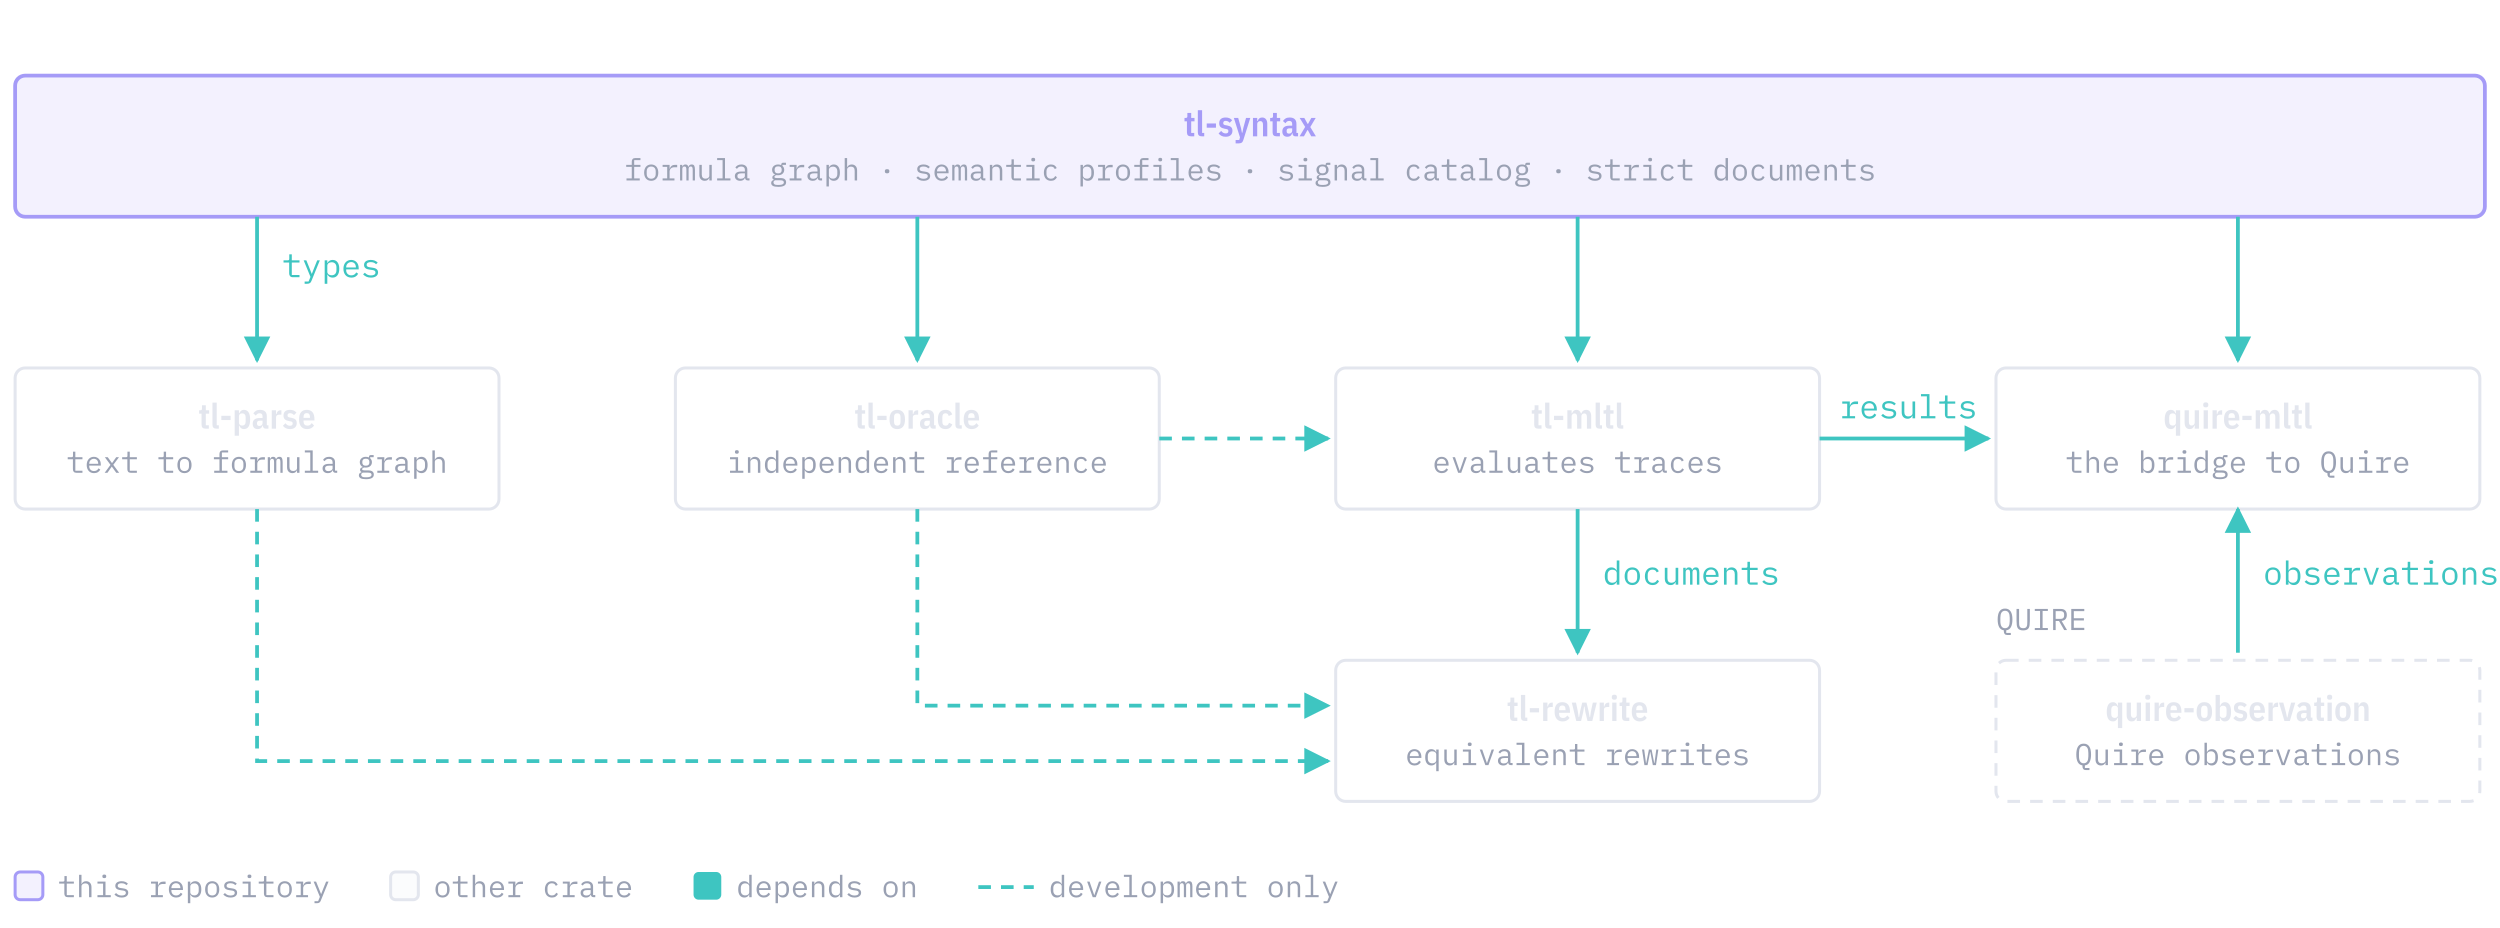
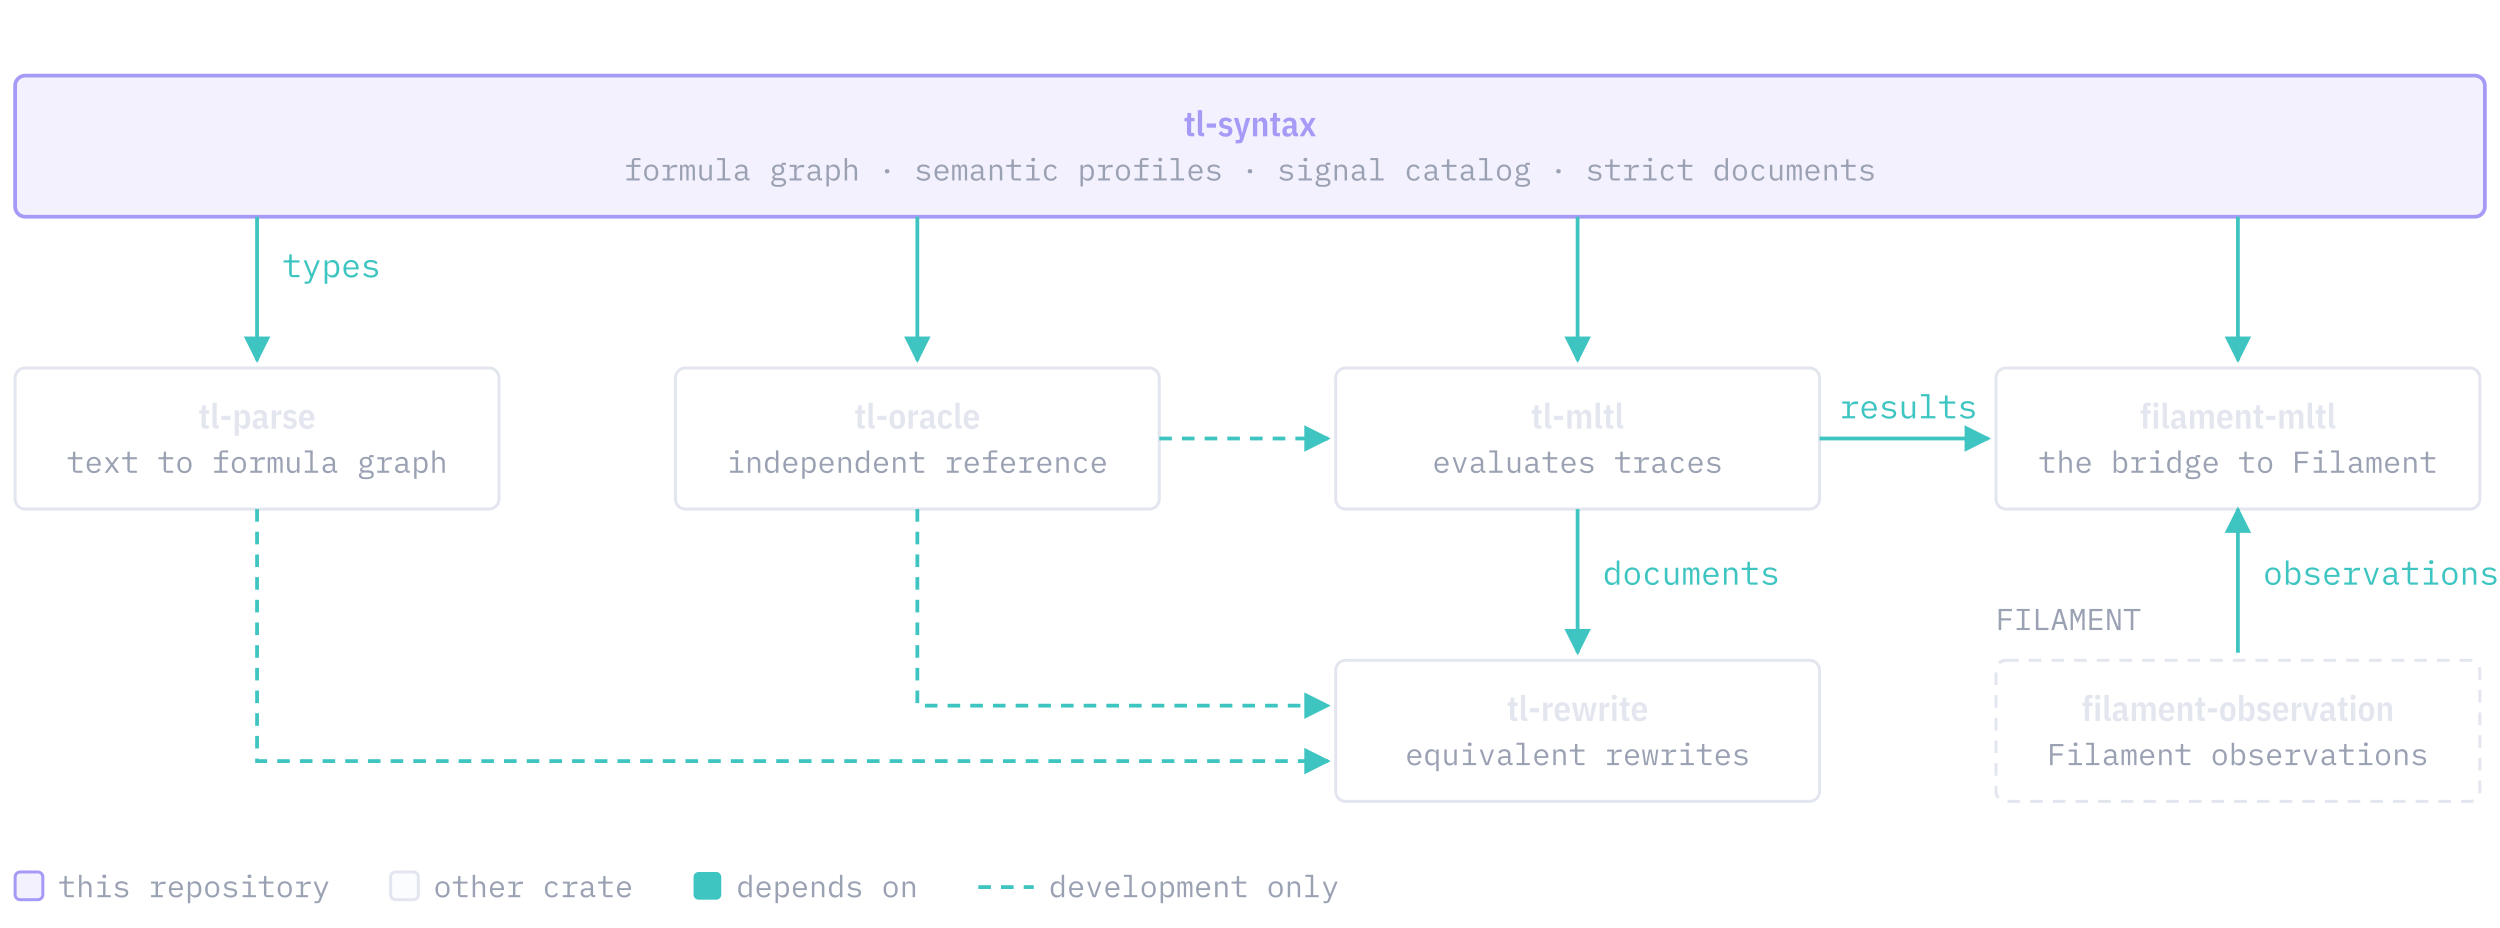
- <svg xmlns="http://www.w3.org/2000/svg" width="992" height="368" viewBox="-6 -6 992 368" role="img" aria-label="The TL crates. tl-syntax defines the formula graph, profiles and signal catalog, and tl-parse, tl-oracle, tl-mltl, tl-rewrite and quire-mltl all depend on it. tl-rewrite depends on tl-mltl. quire-mltl depends on tl-mltl and quire-observation, and is the single bridge to Quire. Dashed lines are development-only: tl-mltl and tl-rewrite test against tl-oracle, and tl-rewrite tests against tl-parse.">
+ <svg xmlns="http://www.w3.org/2000/svg" width="992" height="368" viewBox="-6 -6 992 368" role="img" aria-label="The TL crates. tl-syntax defines the formula graph, profiles and signal catalog, and tl-parse, tl-oracle, tl-mltl, tl-rewrite and filament-mltl all depend on it. tl-rewrite depends on tl-mltl. filament-mltl depends on tl-mltl and filament-observation, and is the single bridge to Filament. Dashed lines are development-only: tl-mltl and tl-rewrite test against tl-oracle, and tl-rewrite tests against tl-parse.">
  <defs>
+     <path id="mono_A" d="M481 0 422 199H177L118 0H31L245 698H356L570 0ZM304 609H295L197 272H402Z" />
    <path id="mono_E" d="M90 0V698H520V625H174V390H508V317H174V73H520V0Z" />
+     <path id="mono_F" d="M90 0V698H530V625H174V390H500V317H174V0Z" />
    <path id="mono_I" d="M84 0V67H258V631H84V698H516V631H342V67H516V0Z" />
-     <path id="mono_Q" d="M491 -164H374Q315 -164 288 -131Q260 -98 260 -46V-9Q207 -2 168 26Q130 53 105 98Q80 144 68 208Q56 271 56 349Q56 434 70 502Q84 569 114 615Q144 661 190 686Q236 710 300 710Q364 710 410 686Q456 661 486 615Q516 569 530 502Q544 434 544 349Q544 192 495 98Q446 5 340 -9V-96H491ZM300 61Q342 61 371 78Q400 94 419 124Q438 154 446 196Q455 239 455 292V406Q455 458 446 501Q438 544 419 574Q400 604 371 620Q342 637 300 637Q258 637 229 620Q200 604 181 574Q162 544 154 501Q145 458 145 406V292Q145 239 154 196Q162 154 181 124Q200 94 229 78Q258 61 300 61Z" />
-     <path id="mono_R" d="M174 0H90V698H344Q441 698 492 645Q543 592 543 497Q543 412 499 361Q455 310 371 302L549 0H455L285 298H174ZM342 369Q395 369 424 396Q454 422 454 471V523Q454 572 424 598Q395 625 342 625H174V369Z" />
-     <path id="mono_U" d="M164 698V279Q164 228 167 188Q170 148 183 120Q196 91 224 76Q251 61 300 61Q349 61 376 76Q404 91 417 120Q430 148 433 188Q436 228 436 279V698H520V299Q520 221 512 163Q505 105 482 66Q458 27 414 8Q371 -12 300 -12Q229 -12 186 8Q142 27 118 66Q95 105 88 163Q80 221 80 299V698Z" />
+     <path id="mono_L" d="M120 0V698H204V73H535V0Z" />
+     <path id="mono_M" d="M455 350V571H447L300 212L153 571H145V350V0H68V698H176L299 390H305L428 698H532V0H455Z" />
+     <path id="mono_N" d="M163 588H156V0H80V698H199L437 110H444V698H520V0H401Z" />
+     <path id="mono_T" d="M342 625V0H258V625H25V698H575V625Z" />
    <path id="mono_a" d="M495 0Q448 0 428 24Q408 48 403 84H398Q381 39 344 14Q306 -12 243 -12Q162 -12 114 30Q66 72 66 145Q66 217 118 256Q171 295 288 295H398V346Q398 403 366 432Q334 460 275 460Q223 460 190 440Q157 419 137 384L83 424Q93 444 110 463Q127 482 152 496Q177 511 209 520Q241 528 280 528Q371 528 424 482Q478 436 478 354V70H550V0ZM257 55Q288 55 314 62Q339 70 358 82Q377 95 388 112Q398 130 398 150V235H288Q216 235 183 215Q150 195 150 157V136Q150 96 178 76Q207 55 257 55Z" />
    <path id="mono_b" d="M95 740H175V432H179Q229 528 338 528Q433 528 486 457Q540 386 540 258Q540 130 486 59Q433 -12 338 -12Q229 -12 179 84H175V0H95ZM307 59Q377 59 416 102Q454 144 454 214V302Q454 372 416 414Q377 457 307 457Q280 457 256 450Q232 443 214 430Q196 416 186 396Q175 377 175 351V165Q175 139 186 120Q196 100 214 86Q232 73 256 66Q280 59 307 59Z" />
    <path id="mono_c" d="M318 -12Q262 -12 218 8Q175 27 145 62Q115 97 100 147Q84 197 84 258Q84 319 100 369Q116 419 146 454Q176 490 219 509Q262 528 317 528Q392 528 439 495Q486 462 508 409L444 375Q430 415 398 437Q365 459 317 459Q282 459 254 448Q227 436 208 415Q189 394 180 365Q170 336 170 302V214Q170 180 180 151Q189 122 208 101Q227 80 255 68Q283 57 319 57Q371 57 405 81Q439 105 459 147L516 108Q493 56 444 22Q396 -12 318 -12Z" />
    <path id="mono_d" d="M425 84H421Q371 -12 262 -12Q167 -12 114 59Q60 130 60 258Q60 386 114 457Q167 528 262 528Q371 528 421 432H425V740H505V0H425ZM293 59Q320 59 344 66Q368 73 386 86Q404 100 414 120Q425 139 425 165V351Q425 377 414 396Q404 416 386 430Q368 443 344 450Q320 457 293 457Q223 457 184 414Q146 372 146 302V214Q146 144 184 102Q223 59 293 59Z" />
    <path id="mono_e" d="M309 -12Q253 -12 208 7Q164 26 132 62Q101 97 84 146Q67 196 67 257Q67 319 84 369Q102 419 133 454Q164 490 208 509Q251 528 304 528Q356 528 398 509Q441 490 471 456Q501 423 517 377Q533 331 533 276V238H151V214Q151 180 162 151Q173 122 194 101Q214 80 244 68Q273 57 309 57Q361 57 399 81Q437 105 457 147L516 107Q493 55 440 22Q386 -12 309 -12ZM304 462Q271 462 243 450Q215 438 194 417Q174 396 162 368Q151 339 151 305V298H447V309Q447 343 436 371Q426 399 408 420Q389 440 362 451Q336 462 304 462Z" />
    <path id="mono_f" d="M83 68H257V448H73V516H257V622Q257 674 284 707Q312 740 371 740H544V672H337V516H544V448H337V68H521V0H83Z" />
    <path id="mono_g" d="M561 -59Q561 -137 496 -174Q431 -212 301 -212Q176 -212 122 -179Q67 -146 67 -84Q67 -42 89 -19Q111 4 151 15V27Q129 38 117 55Q105 72 105 98Q105 138 132 158Q158 178 198 188V192Q150 213 124 254Q97 295 97 350Q97 389 111 422Q125 455 152 478Q178 502 215 515Q252 528 297 528Q355 528 399 507V516Q399 546 413 566Q427 586 461 586H556V516H440V481Q468 457 483 424Q498 391 498 350Q498 311 484 278Q469 245 443 222Q417 198 380 185Q342 172 297 172Q284 172 272 173Q260 174 248 176Q236 174 223 170Q210 165 199 158Q188 150 181 140Q174 130 174 117Q174 94 197 86Q220 79 257 79H371Q471 79 516 42Q561 4 561 -59ZM486 -63Q486 -32 461 -14Q436 5 374 5H195Q143 -16 143 -65Q143 -99 170 -124Q197 -148 260 -148H338Q408 -148 447 -126Q486 -105 486 -63ZM297 234Q357 234 386 262Q414 290 414 336V365Q414 411 386 438Q357 466 297 466Q237 466 209 438Q181 411 181 365V336Q181 290 209 262Q237 234 297 234Z" />
    <path id="mono_h" d="M98 740H178V432H182Q190 451 202 468Q214 486 232 499Q249 512 273 520Q297 528 329 528Q410 528 459 476Q508 425 508 331V0H428V317Q428 388 397 422Q366 457 306 457Q282 457 259 451Q236 445 218 433Q200 421 189 402Q178 383 178 358V0H98Z" />
    <path id="mono_i" d="M332 630Q297 630 283 644Q269 659 269 681V697Q269 719 283 734Q297 748 332 748Q367 748 381 734Q395 719 395 697V681Q395 659 381 644Q367 630 332 630ZM106 68H292V448H106V516H372V68H546V0H106Z" />
    <path id="mono_l" d="M80 68H260V672H80V740H340V68H520V0H80Z" />
    <path id="mono_m" d="M54 0V516H128V456H132Q144 486 166 507Q188 528 231 528Q276 528 298 506Q320 483 325 447H328Q342 482 368 505Q394 528 440 528Q503 528 524 484Q546 440 546 358V0H472V345Q472 411 458 436Q445 462 409 462Q377 462 357 442Q337 421 337 379V0H263V345Q263 411 250 436Q236 462 201 462Q169 462 148 442Q128 421 128 379V0Z" />
    <path id="mono_n" d="M98 0V516H178V432H182Q190 451 202 468Q214 486 232 499Q249 512 273 520Q297 528 329 528Q410 528 459 476Q508 425 508 331V0H428V317Q428 388 397 422Q366 457 306 457Q282 457 259 451Q236 445 218 433Q200 421 189 402Q178 383 178 358V0Z" />
    <path id="mono_o" d="M300 -12Q246 -12 202 7Q159 26 128 62Q98 97 82 146Q66 196 66 258Q66 319 82 369Q98 419 128 454Q159 490 202 509Q246 528 300 528Q354 528 398 509Q441 490 472 454Q502 419 518 369Q534 319 534 258Q534 196 518 146Q502 97 472 62Q441 26 398 7Q354 -12 300 -12ZM300 57Q367 57 408 97Q449 137 449 221V295Q449 379 408 419Q367 459 300 459Q233 459 192 419Q151 379 151 295V221Q151 137 192 97Q233 57 300 57Z" />
    <path id="mono_p" d="M95 516H175V432H179Q229 528 338 528Q433 528 486 457Q540 386 540 258Q540 130 486 59Q433 -12 338 -12Q229 -12 179 84H175V-200H95ZM307 59Q377 59 416 102Q454 144 454 214V302Q454 372 416 414Q377 457 307 457Q280 457 256 450Q232 443 214 430Q196 416 186 396Q175 377 175 351V165Q175 139 186 120Q196 100 214 86Q232 73 256 66Q280 59 307 59Z" />
    <path id="mono_periodcentered" d="M300 235Q259 235 242 252Q226 269 226 295V313Q226 339 242 356Q259 373 300 373Q341 373 358 356Q374 339 374 313V295Q374 269 358 252Q341 235 300 235Z" />
    <path id="mono_q" d="M425 84H421Q371 -12 262 -12Q167 -12 114 59Q60 130 60 258Q60 386 114 457Q167 528 262 528Q371 528 421 432H425V516H505V-200H425ZM293 59Q320 59 344 66Q368 73 386 86Q404 100 414 120Q425 139 425 165V351Q425 377 414 396Q404 416 386 430Q368 443 344 450Q320 457 293 457Q223 457 184 414Q146 372 146 302V214Q146 144 184 102Q223 59 293 59Z" />
    <path id="mono_r" d="M77 68H228V448H77V516H308V386H313Q329 447 374 482Q418 516 487 516H559V436H462Q393 436 350 396Q308 356 308 291V68H469V0H77Z" />
    <path id="mono_s" d="M306 -12Q225 -12 166 16Q108 43 67 89L121 136Q158 97 202 76Q246 55 308 55Q368 55 406 76Q445 98 445 144Q445 164 438 178Q430 191 417 199Q404 207 388 212Q372 216 354 219L273 231Q246 235 214 242Q183 249 157 264Q131 280 114 306Q96 332 96 374Q96 413 112 442Q127 470 155 490Q183 509 221 518Q259 528 304 528Q374 528 426 506Q477 484 514 445L462 396Q453 407 440 418Q426 430 406 440Q387 449 361 455Q335 461 301 461Q240 461 208 440Q175 419 175 379Q175 359 182 346Q190 332 203 324Q216 316 232 312Q249 307 266 304L347 292Q375 288 406 281Q437 274 463 258Q489 243 506 217Q524 191 524 149Q524 72 464 30Q405 -12 306 -12Z" />
    <path id="mono_t" d="M325 0Q266 0 238 33Q211 66 211 118V448H39V516H167Q193 516 204 526Q214 537 214 563V698H291V516H526V448H291V68H526V0Z" />
    <path id="mono_u" d="M422 84H418Q410 65 398 48Q386 30 368 17Q351 4 327 -4Q303 -12 271 -12Q190 -12 141 40Q92 91 92 185V516H172V199Q172 128 203 94Q234 59 294 59Q318 59 341 65Q364 71 382 83Q400 95 411 114Q422 132 422 158V516H502V0H422Z" />
    <path id="mono_v" d="M249 0 64 516H145L219 300L299 67H303L383 300L457 516H536L351 0Z" />
    <path id="mono_w" d="M30 516H101L160 70H169L257 516H345L433 70H442L501 516H570L491 0H387L305 432H297L213 0H109Z" />
    <path id="mono_x" d="M61 0 253 262 66 516H162L240 407L302 321H306L366 407L443 516H535L346 263L540 0H444L357 121L298 203H294L237 121L153 0Z" />
    <path id="mono_y" d="M467 516H547L291 -113Q282 -135 271 -152Q260 -168 245 -178Q230 -189 209 -194Q188 -200 159 -200H83V-132H203L261 10L53 516H135L222 300L299 104H303L380 300Z" />
    <path id="title_a" d="M406 0Q325 0 321 89H309Q299 41 264 14Q229 -12 177 -12Q105 -12 69 28Q33 68 33 140Q33 222 84 262Q135 302 231 302H312V347Q312 393 292 415Q273 437 228 437Q191 437 166 420Q141 402 122 370L51 434Q80 479 124 506Q169 534 238 534Q433 534 433 350V97H479V0ZM223 77Q260 77 286 98Q312 120 312 158V227H239Q155 227 155 162V140Q155 107 173 92Q191 77 223 77Z" />
    <path id="title_b" d="M66 740H187V436H201Q212 480 246 507Q279 534 324 534Q416 534 460 464Q504 395 504 261Q504 127 460 58Q416 -12 324 -12Q279 -12 246 15Q212 42 201 86H187V0H66ZM278 88Q325 88 351 117Q377 146 377 199V323Q377 376 351 405Q325 434 278 434Q237 434 212 414Q187 393 187 356V166Q187 129 212 108Q237 88 278 88Z" />
    <path id="title_c" d="M251 -12Q145 -12 90 54Q34 120 34 261Q34 402 90 468Q145 534 251 534Q328 534 374 499Q419 464 439 403L340 359Q332 397 312 416Q291 436 251 436Q161 436 161 328V194Q161 86 251 86Q293 86 315 106Q337 126 348 168L442 123Q396 -12 251 -12Z" />
    <path id="title_e" d="M263 -12Q212 -12 170 4Q127 21 97 54Q67 88 50 140Q34 191 34 261Q34 402 90 468Q147 534 252 534Q357 534 414 468Q470 402 470 261V232H161V198Q161 146 190 116Q219 86 270 86Q313 86 342 104Q372 123 393 158L459 89Q430 43 381 16Q332 -12 263 -12ZM252 441Q161 441 161 333V307H343V333Q343 441 252 441Z" />
+     <path id="title_f" d="M91 425H22V522H91V603Q91 674 122 707Q154 740 220 740H308V643H212V522H308V425H212V0H91Z" />
    <path id="title_hyphen" d="M50 245V365H312V245Z" />
    <path id="title_i" d="M126 604Q88 604 71 620Q54 637 54 665V685Q54 713 71 730Q88 746 126 746Q164 746 181 730Q198 713 198 685V665Q198 637 181 620Q164 604 126 604ZM66 522H187V0H66Z" />
    <path id="title_l" d="M184 0Q121 0 94 28Q66 56 66 116V740H187V97H247V0Z" />
    <path id="title_m" d="M66 0V522H187V435H201Q232 534 324 534Q422 534 451 431H463Q480 484 516 509Q551 534 602 534Q668 534 705 486Q742 439 742 351V0H621V330Q621 432 548 432Q513 432 488 410Q464 389 464 350V0H343V330Q343 384 325 408Q307 432 271 432Q236 432 212 410Q187 389 187 350V0Z" />
    <path id="title_n" d="M66 0V522H187V435H201Q232 534 326 534Q396 534 434 486Q472 439 472 351V0H351V330Q351 432 275 432Q238 432 212 410Q187 389 187 350V0Z" />
    <path id="title_o" d="M253 -12Q149 -12 92 54Q34 120 34 261Q34 402 92 468Q149 534 253 534Q357 534 414 468Q472 402 472 261Q472 120 414 54Q357 -12 253 -12ZM253 86Q345 86 345 194V328Q345 436 253 436Q161 436 161 328V194Q161 86 253 86Z" />
    <path id="title_p" d="M66 522H187V436H201Q212 480 246 507Q279 534 324 534Q416 534 460 464Q504 395 504 261Q504 127 460 58Q416 -12 324 -12Q279 -12 246 15Q212 42 201 86H187V-200H66ZM278 88Q325 88 351 117Q377 146 377 199V323Q377 376 351 405Q325 434 278 434Q237 434 212 414Q187 393 187 356V166Q187 129 212 108Q237 88 278 88Z" />
-     <path id="title_q" d="M357 86H343Q332 42 298 15Q265 -12 220 -12Q128 -12 84 58Q40 127 40 261Q40 395 84 464Q128 534 220 534Q265 534 298 507Q332 480 343 436H357V522H478V-200H357ZM266 88Q307 88 332 108Q357 129 357 166V356Q357 393 332 414Q307 434 266 434Q219 434 193 405Q167 376 167 323V199Q167 146 193 117Q219 88 266 88Z" />
    <path id="title_r" d="M66 0V522H187V415H201Q210 467 238 494Q267 522 313 522H339V398H299Q242 398 214 380Q187 362 187 317V0Z" />
    <path id="title_s" d="M224 -12Q159 -12 110 12Q61 35 24 82L98 154Q123 119 154 101Q185 83 226 83Q302 83 302 147Q302 172 290 186Q277 201 247 206L198 215Q116 230 79 266Q42 302 42 371Q42 453 90 494Q138 534 226 534Q287 534 332 514Q376 494 409 455L338 384Q318 409 290 424Q261 439 226 439Q156 439 156 376Q156 350 170 336Q184 323 214 318L264 309Q346 294 382 258Q417 223 417 159Q417 78 367 33Q317 -12 224 -12Z" />
    <path id="title_t" d="M210 0Q147 0 119 28Q91 56 91 117V425H22V522H58Q84 522 94 534Q103 546 103 572V664H212V522H306V425H212V97H298V0Z" />
-     <path id="title_u" d="M346 88H332Q302 -12 205 -12Q135 -12 98 36Q60 83 60 172V522H181V192Q181 89 257 89Q294 89 320 111Q346 133 346 172V522H467V0H346Z" />
    <path id="title_v" d="M162 0 8 522H130L205 244L234 103H248L277 244L352 522H469L315 0Z" />
    <path id="title_w" d="M16 522H135L186 278L211 110H223L253 278L311 522H433L492 278L522 110H534L559 278L612 522H724L597 0H461L400 254L377 409H364L340 254L279 0H143Z" />
    <path id="title_x" d="M15 0 173 267 17 522H149L242 354H255L348 522H472L318 264L478 0H345L249 176H236L138 0Z" />
    <path id="title_y" d="M353 522H474L275 -109Q258 -162 227 -181Q196 -200 140 -200H58V-103H161L182 -29L8 522H131L209 240L237 103H249L277 241Z" />
    <marker id="ah-model" viewBox="0 0 10 10" refX="9" refY="5" markerWidth="7" markerHeight="7" orient="auto-start-reverse">
      <path d="M0,0 L10,5 L0,10 z" fill="#3ec5c1" />
    </marker>
  </defs>
  <g fill="#9aa1b3" transform="translate(786,244) scale(0.012,-0.012)">
-     <use href="#mono_Q" x="0" />
-     <use href="#mono_U" x="600" />
-     <use href="#mono_I" x="1200" />
-     <use href="#mono_R" x="1800" />
-     <use href="#mono_E" x="2400" />
+     <use href="#mono_F" x="0" />
+     <use href="#mono_I" x="600" />
+     <use href="#mono_L" x="1200" />
+     <use href="#mono_A" x="1800" />
+     <use href="#mono_M" x="2400" />
+     <use href="#mono_E" x="3000" />
+     <use href="#mono_N" x="3600" />
+     <use href="#mono_T" x="4200" />
  </g>
  <rect x="0" y="24" width="980" height="56" rx="4" stroke="#a59bf7" stroke-width="1.5" fill="#a59bf7" fill-opacity="0.14" />
  <g fill="#a59bf7" transform="translate(463.7,48.1) scale(0.014,-0.014)">
    <use href="#title_t" x="0" />
    <use href="#title_l" x="334" />
    <use href="#title_hyphen" x="602" />
    <use href="#title_s" x="964" />
    <use href="#title_y" x="1413" />
    <use href="#title_n" x="1896" />
    <use href="#title_t" x="2428" />
    <use href="#title_a" x="2762" />
    <use href="#title_x" x="3269" />
  </g>
  <g fill="#9aa1b3" transform="translate(241.6,65.6) scale(0.012,-0.012)">
    <use href="#mono_f" x="0" />
    <use href="#mono_o" x="600" />
    <use href="#mono_r" x="1200" />
    <use href="#mono_m" x="1800" />
    <use href="#mono_u" x="2400" />
    <use href="#mono_l" x="3000" />
    <use href="#mono_a" x="3600" />
    <use href="#mono_g" x="4800" />
    <use href="#mono_r" x="5400" />
    <use href="#mono_a" x="6000" />
    <use href="#mono_p" x="6600" />
    <use href="#mono_h" x="7200" />
    <use href="#mono_periodcentered" x="8400" />
    <use href="#mono_s" x="9600" />
    <use href="#mono_e" x="10200" />
    <use href="#mono_m" x="10800" />
    <use href="#mono_a" x="11400" />
    <use href="#mono_n" x="12000" />
    <use href="#mono_t" x="12600" />
    <use href="#mono_i" x="13200" />
    <use href="#mono_c" x="13800" />
    <use href="#mono_p" x="15000" />
    <use href="#mono_r" x="15600" />
    <use href="#mono_o" x="16200" />
    <use href="#mono_f" x="16800" />
    <use href="#mono_i" x="17400" />
    <use href="#mono_l" x="18000" />
    <use href="#mono_e" x="18600" />
    <use href="#mono_s" x="19200" />
    <use href="#mono_periodcentered" x="20400" />
    <use href="#mono_s" x="21600" />
    <use href="#mono_i" x="22200" />
    <use href="#mono_g" x="22800" />
    <use href="#mono_n" x="23400" />
    <use href="#mono_a" x="24000" />
    <use href="#mono_l" x="24600" />
    <use href="#mono_c" x="25800" />
    <use href="#mono_a" x="26400" />
    <use href="#mono_t" x="27000" />
    <use href="#mono_a" x="27600" />
    <use href="#mono_l" x="28200" />
    <use href="#mono_o" x="28800" />
    <use href="#mono_g" x="29400" />
    <use href="#mono_periodcentered" x="30600" />
    <use href="#mono_s" x="31800" />
    <use href="#mono_t" x="32400" />
    <use href="#mono_r" x="33000" />
    <use href="#mono_i" x="33600" />
    <use href="#mono_c" x="34200" />
    <use href="#mono_t" x="34800" />
    <use href="#mono_d" x="36000" />
    <use href="#mono_o" x="36600" />
    <use href="#mono_c" x="37200" />
    <use href="#mono_u" x="37800" />
    <use href="#mono_m" x="38400" />
    <use href="#mono_e" x="39000" />
    <use href="#mono_n" x="39600" />
    <use href="#mono_t" x="40200" />
    <use href="#mono_s" x="40800" />
  </g>
  <rect x="0" y="140" width="192" height="56" rx="4" stroke="#e3e6ee" stroke-width="1.2" fill="none" />
  <g fill="#e3e6ee" transform="translate(72.7,164.1) scale(0.014,-0.014)">
    <use href="#title_t" x="0" />
    <use href="#title_l" x="334" />
    <use href="#title_hyphen" x="602" />
    <use href="#title_p" x="964" />
    <use href="#title_a" x="1508" />
    <use href="#title_r" x="2015" />
    <use href="#title_s" x="2372" />
    <use href="#title_e" x="2821" />
  </g>
  <g fill="#9aa1b3" transform="translate(20.4,181.6) scale(0.012,-0.012)">
    <use href="#mono_t" x="0" />
    <use href="#mono_e" x="600" />
    <use href="#mono_x" x="1200" />
    <use href="#mono_t" x="1800" />
    <use href="#mono_t" x="3000" />
    <use href="#mono_o" x="3600" />
    <use href="#mono_f" x="4800" />
    <use href="#mono_o" x="5400" />
    <use href="#mono_r" x="6000" />
    <use href="#mono_m" x="6600" />
    <use href="#mono_u" x="7200" />
    <use href="#mono_l" x="7800" />
    <use href="#mono_a" x="8400" />
    <use href="#mono_g" x="9600" />
    <use href="#mono_r" x="10200" />
    <use href="#mono_a" x="10800" />
    <use href="#mono_p" x="11400" />
    <use href="#mono_h" x="12000" />
  </g>
  <rect x="262" y="140" width="192" height="56" rx="4" stroke="#e3e6ee" stroke-width="1.2" fill="none" />
  <g fill="#e3e6ee" transform="translate(333,164.1) scale(0.014,-0.014)">
    <use href="#title_t" x="0" />
    <use href="#title_l" x="334" />
    <use href="#title_hyphen" x="602" />
    <use href="#title_o" x="964" />
    <use href="#title_r" x="1470" />
    <use href="#title_a" x="1827" />
    <use href="#title_c" x="2334" />
    <use href="#title_l" x="2798" />
    <use href="#title_e" x="3066" />
  </g>
  <g fill="#9aa1b3" transform="translate(282.4,181.6) scale(0.012,-0.012)">
    <use href="#mono_i" x="0" />
    <use href="#mono_n" x="600" />
    <use href="#mono_d" x="1200" />
    <use href="#mono_e" x="1800" />
    <use href="#mono_p" x="2400" />
    <use href="#mono_e" x="3000" />
    <use href="#mono_n" x="3600" />
    <use href="#mono_d" x="4200" />
    <use href="#mono_e" x="4800" />
    <use href="#mono_n" x="5400" />
    <use href="#mono_t" x="6000" />
    <use href="#mono_r" x="7200" />
    <use href="#mono_e" x="7800" />
    <use href="#mono_f" x="8400" />
    <use href="#mono_e" x="9000" />
    <use href="#mono_r" x="9600" />
    <use href="#mono_e" x="10200" />
    <use href="#mono_n" x="10800" />
    <use href="#mono_c" x="11400" />
    <use href="#mono_e" x="12000" />
  </g>
  <rect x="524" y="140" width="192" height="56" rx="4" stroke="#e3e6ee" stroke-width="1.2" fill="none" />
  <g fill="#e3e6ee" transform="translate(601.5,164.1) scale(0.014,-0.014)">
    <use href="#title_t" x="0" />
    <use href="#title_l" x="334" />
    <use href="#title_hyphen" x="602" />
    <use href="#title_m" x="964" />
    <use href="#title_l" x="1766" />
    <use href="#title_t" x="2034" />
    <use href="#title_l" x="2368" />
  </g>
  <g fill="#9aa1b3" transform="translate(562.4,181.6) scale(0.012,-0.012)">
    <use href="#mono_e" x="0" />
    <use href="#mono_v" x="600" />
    <use href="#mono_a" x="1200" />
    <use href="#mono_l" x="1800" />
    <use href="#mono_u" x="2400" />
    <use href="#mono_a" x="3000" />
    <use href="#mono_t" x="3600" />
    <use href="#mono_e" x="4200" />
    <use href="#mono_s" x="4800" />
    <use href="#mono_t" x="6000" />
    <use href="#mono_r" x="6600" />
    <use href="#mono_a" x="7200" />
    <use href="#mono_c" x="7800" />
    <use href="#mono_e" x="8400" />
    <use href="#mono_s" x="9000" />
  </g>
  <rect x="786" y="140" width="192" height="56" rx="4" stroke="#e3e6ee" stroke-width="1.2" fill="none" />
-   <g fill="#e3e6ee" transform="translate(852.4,164.1) scale(0.014,-0.014)">
-     <use href="#title_q" x="0" />
-     <use href="#title_u" x="544" />
-     <use href="#title_i" x="1077" />
-     <use href="#title_r" x="1329" />
-     <use href="#title_e" x="1686" />
-     <use href="#title_hyphen" x="2191" />
-     <use href="#title_m" x="2553" />
-     <use href="#title_l" x="3355" />
-     <use href="#title_t" x="3623" />
-     <use href="#title_l" x="3957" />
-   </g>
-   <g fill="#9aa1b3" transform="translate(813.6,181.6) scale(0.012,-0.012)">
+   <g fill="#e3e6ee" transform="translate(843.1,164.1) scale(0.014,-0.014)">
+     <use href="#title_f" x="0" />
+     <use href="#title_i" x="328" />
+     <use href="#title_l" x="580" />
+     <use href="#title_a" x="848" />
+     <use href="#title_m" x="1355" />
+     <use href="#title_e" x="2157" />
+     <use href="#title_n" x="2662" />
+     <use href="#title_t" x="3194" />
+     <use href="#title_hyphen" x="3528" />
+     <use href="#title_m" x="3890" />
+     <use href="#title_l" x="4692" />
+     <use href="#title_t" x="4960" />
+     <use href="#title_l" x="5294" />
+   </g>
+   <g fill="#9aa1b3" transform="translate(802.8,181.6) scale(0.012,-0.012)">
    <use href="#mono_t" x="0" />
    <use href="#mono_h" x="600" />
    <use href="#mono_e" x="1200" />
    <use href="#mono_b" x="2400" />
    <use href="#mono_r" x="3000" />
    <use href="#mono_i" x="3600" />
    <use href="#mono_d" x="4200" />
    <use href="#mono_g" x="4800" />
    <use href="#mono_e" x="5400" />
    <use href="#mono_t" x="6600" />
    <use href="#mono_o" x="7200" />
-     <use href="#mono_Q" x="8400" />
-     <use href="#mono_u" x="9000" />
-     <use href="#mono_i" x="9600" />
-     <use href="#mono_r" x="10200" />
-     <use href="#mono_e" x="10800" />
+     <use href="#mono_F" x="8400" />
+     <use href="#mono_i" x="9000" />
+     <use href="#mono_l" x="9600" />
+     <use href="#mono_a" x="10200" />
+     <use href="#mono_m" x="10800" />
+     <use href="#mono_e" x="11400" />
+     <use href="#mono_n" x="12000" />
+     <use href="#mono_t" x="12600" />
  </g>
  <rect x="524" y="256" width="192" height="56" rx="4" stroke="#e3e6ee" stroke-width="1.2" fill="none" />
  <g fill="#e3e6ee" transform="translate(591.9,280.1) scale(0.014,-0.014)">
    <use href="#title_t" x="0" />
    <use href="#title_l" x="334" />
    <use href="#title_hyphen" x="602" />
    <use href="#title_r" x="964" />
    <use href="#title_e" x="1321" />
    <use href="#title_w" x="1826" />
    <use href="#title_r" x="2565" />
    <use href="#title_i" x="2922" />
    <use href="#title_t" x="3174" />
    <use href="#title_e" x="3508" />
  </g>
  <g fill="#9aa1b3" transform="translate(551.6,297.6) scale(0.012,-0.012)">
    <use href="#mono_e" x="0" />
    <use href="#mono_q" x="600" />
    <use href="#mono_u" x="1200" />
    <use href="#mono_i" x="1800" />
    <use href="#mono_v" x="2400" />
    <use href="#mono_a" x="3000" />
    <use href="#mono_l" x="3600" />
    <use href="#mono_e" x="4200" />
    <use href="#mono_n" x="4800" />
    <use href="#mono_t" x="5400" />
    <use href="#mono_r" x="6600" />
    <use href="#mono_e" x="7200" />
    <use href="#mono_w" x="7800" />
    <use href="#mono_r" x="8400" />
    <use href="#mono_i" x="9000" />
    <use href="#mono_t" x="9600" />
    <use href="#mono_e" x="10200" />
    <use href="#mono_s" x="10800" />
  </g>
  <rect x="786" y="256" width="192" height="56" rx="4" stroke="#e3e6ee" stroke-width="1.2" fill="none" stroke-dasharray="5 4" />
-   <g fill="#e3e6ee" transform="translate(829.4,280.1) scale(0.014,-0.014)">
-     <use href="#title_q" x="0" />
-     <use href="#title_u" x="544" />
-     <use href="#title_i" x="1077" />
-     <use href="#title_r" x="1329" />
-     <use href="#title_e" x="1686" />
-     <use href="#title_hyphen" x="2191" />
-     <use href="#title_o" x="2553" />
-     <use href="#title_b" x="3059" />
-     <use href="#title_s" x="3603" />
-     <use href="#title_e" x="4052" />
-     <use href="#title_r" x="4557" />
-     <use href="#title_v" x="4914" />
-     <use href="#title_a" x="5390" />
-     <use href="#title_t" x="5897" />
-     <use href="#title_i" x="6231" />
-     <use href="#title_o" x="6483" />
-     <use href="#title_n" x="6989" />
-   </g>
-   <g fill="#9aa1b3" transform="translate(817.2,297.6) scale(0.012,-0.012)">
-     <use href="#mono_Q" x="0" />
-     <use href="#mono_u" x="600" />
-     <use href="#mono_i" x="1200" />
-     <use href="#mono_r" x="1800" />
-     <use href="#mono_e" x="2400" />
-     <use href="#mono_o" x="3600" />
-     <use href="#mono_b" x="4200" />
-     <use href="#mono_s" x="4800" />
-     <use href="#mono_e" x="5400" />
-     <use href="#mono_r" x="6000" />
-     <use href="#mono_v" x="6600" />
-     <use href="#mono_a" x="7200" />
-     <use href="#mono_t" x="7800" />
-     <use href="#mono_i" x="8400" />
-     <use href="#mono_o" x="9000" />
-     <use href="#mono_n" x="9600" />
-     <use href="#mono_s" x="10200" />
+   <g fill="#e3e6ee" transform="translate(820,280.1) scale(0.014,-0.014)">
+     <use href="#title_f" x="0" />
+     <use href="#title_i" x="328" />
+     <use href="#title_l" x="580" />
+     <use href="#title_a" x="848" />
+     <use href="#title_m" x="1355" />
+     <use href="#title_e" x="2157" />
+     <use href="#title_n" x="2662" />
+     <use href="#title_t" x="3194" />
+     <use href="#title_hyphen" x="3528" />
+     <use href="#title_o" x="3890" />
+     <use href="#title_b" x="4396" />
+     <use href="#title_s" x="4940" />
+     <use href="#title_e" x="5389" />
+     <use href="#title_r" x="5894" />
+     <use href="#title_v" x="6251" />
+     <use href="#title_a" x="6727" />
+     <use href="#title_t" x="7234" />
+     <use href="#title_i" x="7568" />
+     <use href="#title_o" x="7820" />
+     <use href="#title_n" x="8326" />
+   </g>
+   <g fill="#9aa1b3" transform="translate(806.4,297.6) scale(0.012,-0.012)">
+     <use href="#mono_F" x="0" />
+     <use href="#mono_i" x="600" />
+     <use href="#mono_l" x="1200" />
+     <use href="#mono_a" x="1800" />
+     <use href="#mono_m" x="2400" />
+     <use href="#mono_e" x="3000" />
+     <use href="#mono_n" x="3600" />
+     <use href="#mono_t" x="4200" />
+     <use href="#mono_o" x="5400" />
+     <use href="#mono_b" x="6000" />
+     <use href="#mono_s" x="6600" />
+     <use href="#mono_e" x="7200" />
+     <use href="#mono_r" x="7800" />
+     <use href="#mono_v" x="8400" />
+     <use href="#mono_a" x="9000" />
+     <use href="#mono_t" x="9600" />
+     <use href="#mono_i" x="10200" />
+     <use href="#mono_o" x="10800" />
+     <use href="#mono_n" x="11400" />
+     <use href="#mono_s" x="12000" />
  </g>
  <path d="M96,80 L96,137" fill="none" stroke="#3ec5c1" stroke-width="1.5" marker-end="url(#ah-model)" />
  <path d="M358,80 L358,137" fill="none" stroke="#3ec5c1" stroke-width="1.5" marker-end="url(#ah-model)" />
  <path d="M620,80 L620,137" fill="none" stroke="#3ec5c1" stroke-width="1.5" marker-end="url(#ah-model)" />
  <path d="M882,80 L882,137" fill="none" stroke="#3ec5c1" stroke-width="1.5" marker-end="url(#ah-model)" />
  <g fill="#3ec5c1" transform="translate(106,104) scale(0.013,-0.013)">
    <use href="#mono_t" x="0" />
    <use href="#mono_y" x="600" />
    <use href="#mono_p" x="1200" />
    <use href="#mono_e" x="1800" />
    <use href="#mono_s" x="2400" />
  </g>
  <path d="M620,196 L620,253" fill="none" stroke="#3ec5c1" stroke-width="1.5" marker-end="url(#ah-model)" />
  <g fill="#3ec5c1" transform="translate(630,226) scale(0.013,-0.013)">
    <use href="#mono_d" x="0" />
    <use href="#mono_o" x="600" />
    <use href="#mono_c" x="1200" />
    <use href="#mono_u" x="1800" />
    <use href="#mono_m" x="2400" />
    <use href="#mono_e" x="3000" />
    <use href="#mono_n" x="3600" />
    <use href="#mono_t" x="4200" />
    <use href="#mono_s" x="4800" />
  </g>
  <path d="M716,168 L783,168" fill="none" stroke="#3ec5c1" stroke-width="1.5" marker-end="url(#ah-model)" />
  <g fill="#3ec5c1" transform="translate(724,160) scale(0.013,-0.013)">
    <use href="#mono_r" x="0" />
    <use href="#mono_e" x="600" />
    <use href="#mono_s" x="1200" />
    <use href="#mono_u" x="1800" />
    <use href="#mono_l" x="2400" />
    <use href="#mono_t" x="3000" />
    <use href="#mono_s" x="3600" />
  </g>
  <path d="M882,253 L882,196" fill="none" stroke="#3ec5c1" stroke-width="1.5" marker-end="url(#ah-model)" />
  <g fill="#3ec5c1" transform="translate(892,226) scale(0.013,-0.013)">
    <use href="#mono_o" x="0" />
    <use href="#mono_b" x="600" />
    <use href="#mono_s" x="1200" />
    <use href="#mono_e" x="1800" />
    <use href="#mono_r" x="2400" />
    <use href="#mono_v" x="3000" />
    <use href="#mono_a" x="3600" />
    <use href="#mono_t" x="4200" />
    <use href="#mono_i" x="4800" />
    <use href="#mono_o" x="5400" />
    <use href="#mono_n" x="6000" />
    <use href="#mono_s" x="6600" />
  </g>
  <path d="M454,168 L521,168" fill="none" stroke="#3ec5c1" stroke-width="1.5" stroke-dasharray="5 4" marker-end="url(#ah-model)" />
  <path d="M358,196 L358,274 L521,274" fill="none" stroke="#3ec5c1" stroke-width="1.5" stroke-dasharray="5 4" marker-end="url(#ah-model)" />
  <path d="M96,196 L96,296 L521,296" fill="none" stroke="#3ec5c1" stroke-width="1.5" stroke-dasharray="5 4" marker-end="url(#ah-model)" />
  <rect x="0" y="340" width="11" height="11" rx="2" stroke="#a59bf7" stroke-width="1.2" fill="#a59bf7" fill-opacity="0.14" />
  <g fill="#9aa1b3" transform="translate(17,350) scale(0.012,-0.012)">
    <use href="#mono_t" x="0" />
    <use href="#mono_h" x="600" />
    <use href="#mono_i" x="1200" />
    <use href="#mono_s" x="1800" />
    <use href="#mono_r" x="3000" />
    <use href="#mono_e" x="3600" />
    <use href="#mono_p" x="4200" />
    <use href="#mono_o" x="4800" />
    <use href="#mono_s" x="5400" />
    <use href="#mono_i" x="6000" />
    <use href="#mono_t" x="6600" />
    <use href="#mono_o" x="7200" />
    <use href="#mono_r" x="7800" />
    <use href="#mono_y" x="8400" />
  </g>
  <rect x="149" y="340" width="11" height="11" rx="2" stroke="#e3e6ee" stroke-width="1.2" fill="#e3e6ee" fill-opacity="0.14" />
  <g fill="#9aa1b3" transform="translate(166,350) scale(0.012,-0.012)">
    <use href="#mono_o" x="0" />
    <use href="#mono_t" x="600" />
    <use href="#mono_h" x="1200" />
    <use href="#mono_e" x="1800" />
    <use href="#mono_r" x="2400" />
    <use href="#mono_c" x="3600" />
    <use href="#mono_r" x="4200" />
    <use href="#mono_a" x="4800" />
    <use href="#mono_t" x="5400" />
    <use href="#mono_e" x="6000" />
  </g>
  <rect x="269.2" y="340" width="11" height="11" rx="2" fill="#3ec5c1" fill-opacity="1" />
  <g fill="#9aa1b3" transform="translate(286.2,350) scale(0.012,-0.012)">
    <use href="#mono_d" x="0" />
    <use href="#mono_e" x="600" />
    <use href="#mono_p" x="1200" />
    <use href="#mono_e" x="1800" />
    <use href="#mono_n" x="2400" />
    <use href="#mono_d" x="3000" />
    <use href="#mono_s" x="3600" />
    <use href="#mono_o" x="4800" />
    <use href="#mono_n" x="5400" />
  </g>
  <path d="M382.2,346 L404.2,346" fill="none" stroke="#3ec5c1" stroke-width="1.5" stroke-dasharray="5 4" />
  <g fill="#9aa1b3" transform="translate(410.2,350) scale(0.012,-0.012)">
    <use href="#mono_d" x="0" />
    <use href="#mono_e" x="600" />
    <use href="#mono_v" x="1200" />
    <use href="#mono_e" x="1800" />
    <use href="#mono_l" x="2400" />
    <use href="#mono_o" x="3000" />
    <use href="#mono_p" x="3600" />
    <use href="#mono_m" x="4200" />
    <use href="#mono_e" x="4800" />
    <use href="#mono_n" x="5400" />
    <use href="#mono_t" x="6000" />
    <use href="#mono_o" x="7200" />
    <use href="#mono_n" x="7800" />
    <use href="#mono_l" x="8400" />
    <use href="#mono_y" x="9000" />
  </g>
</svg>
